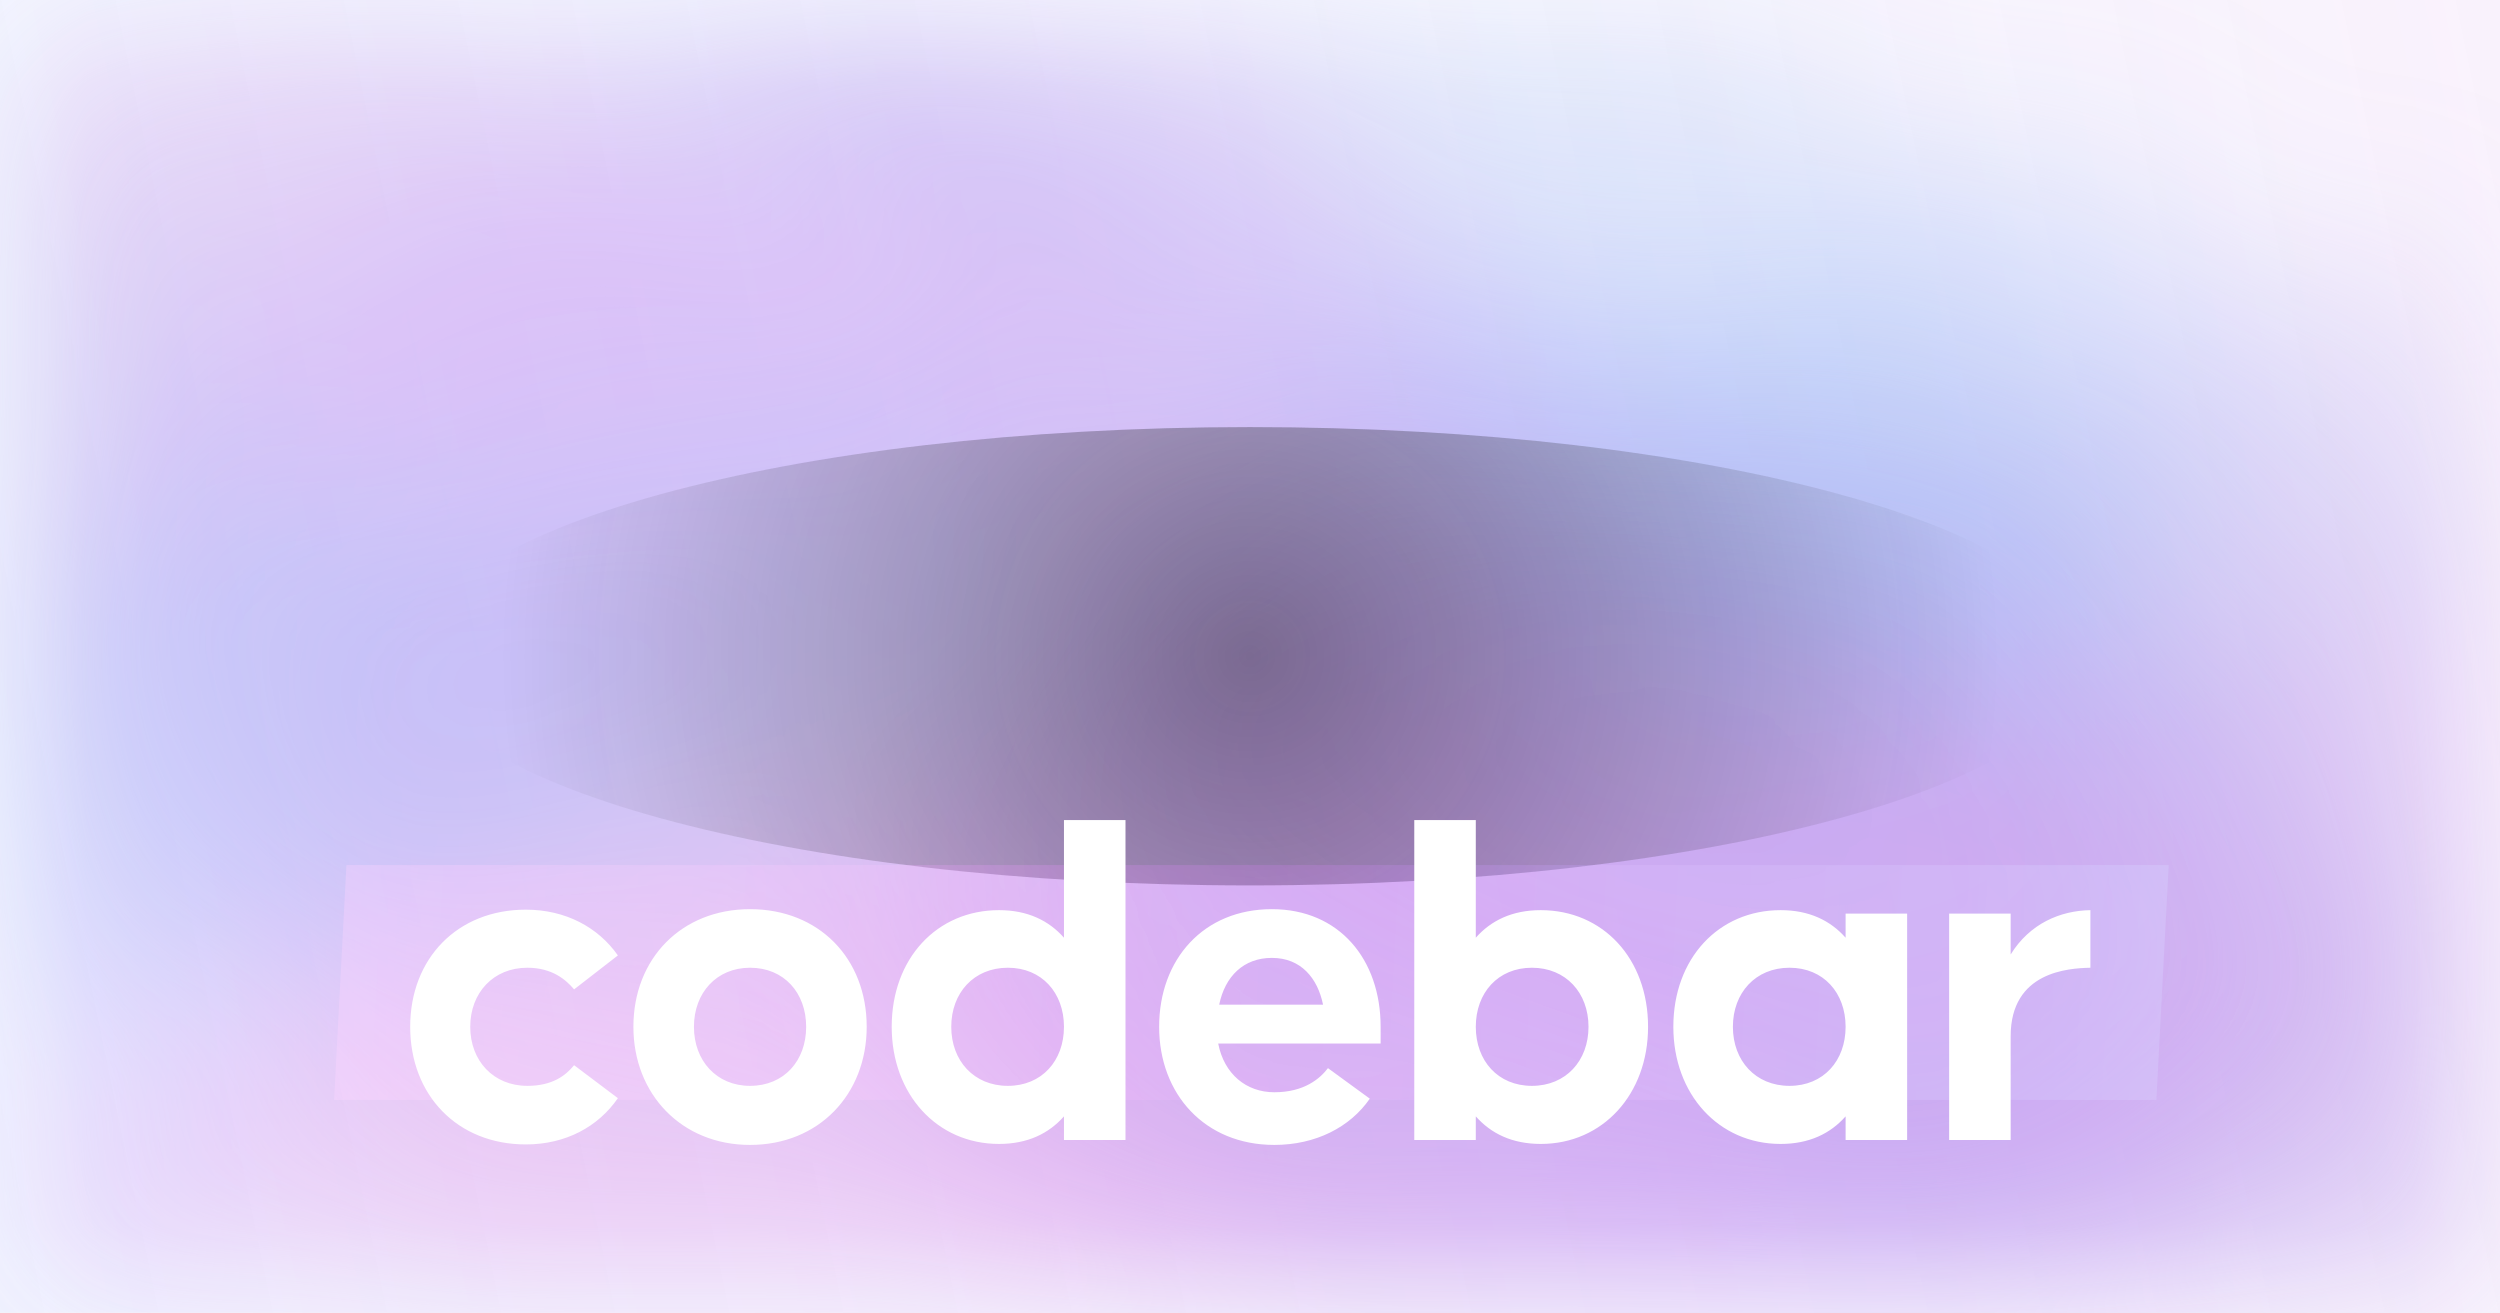
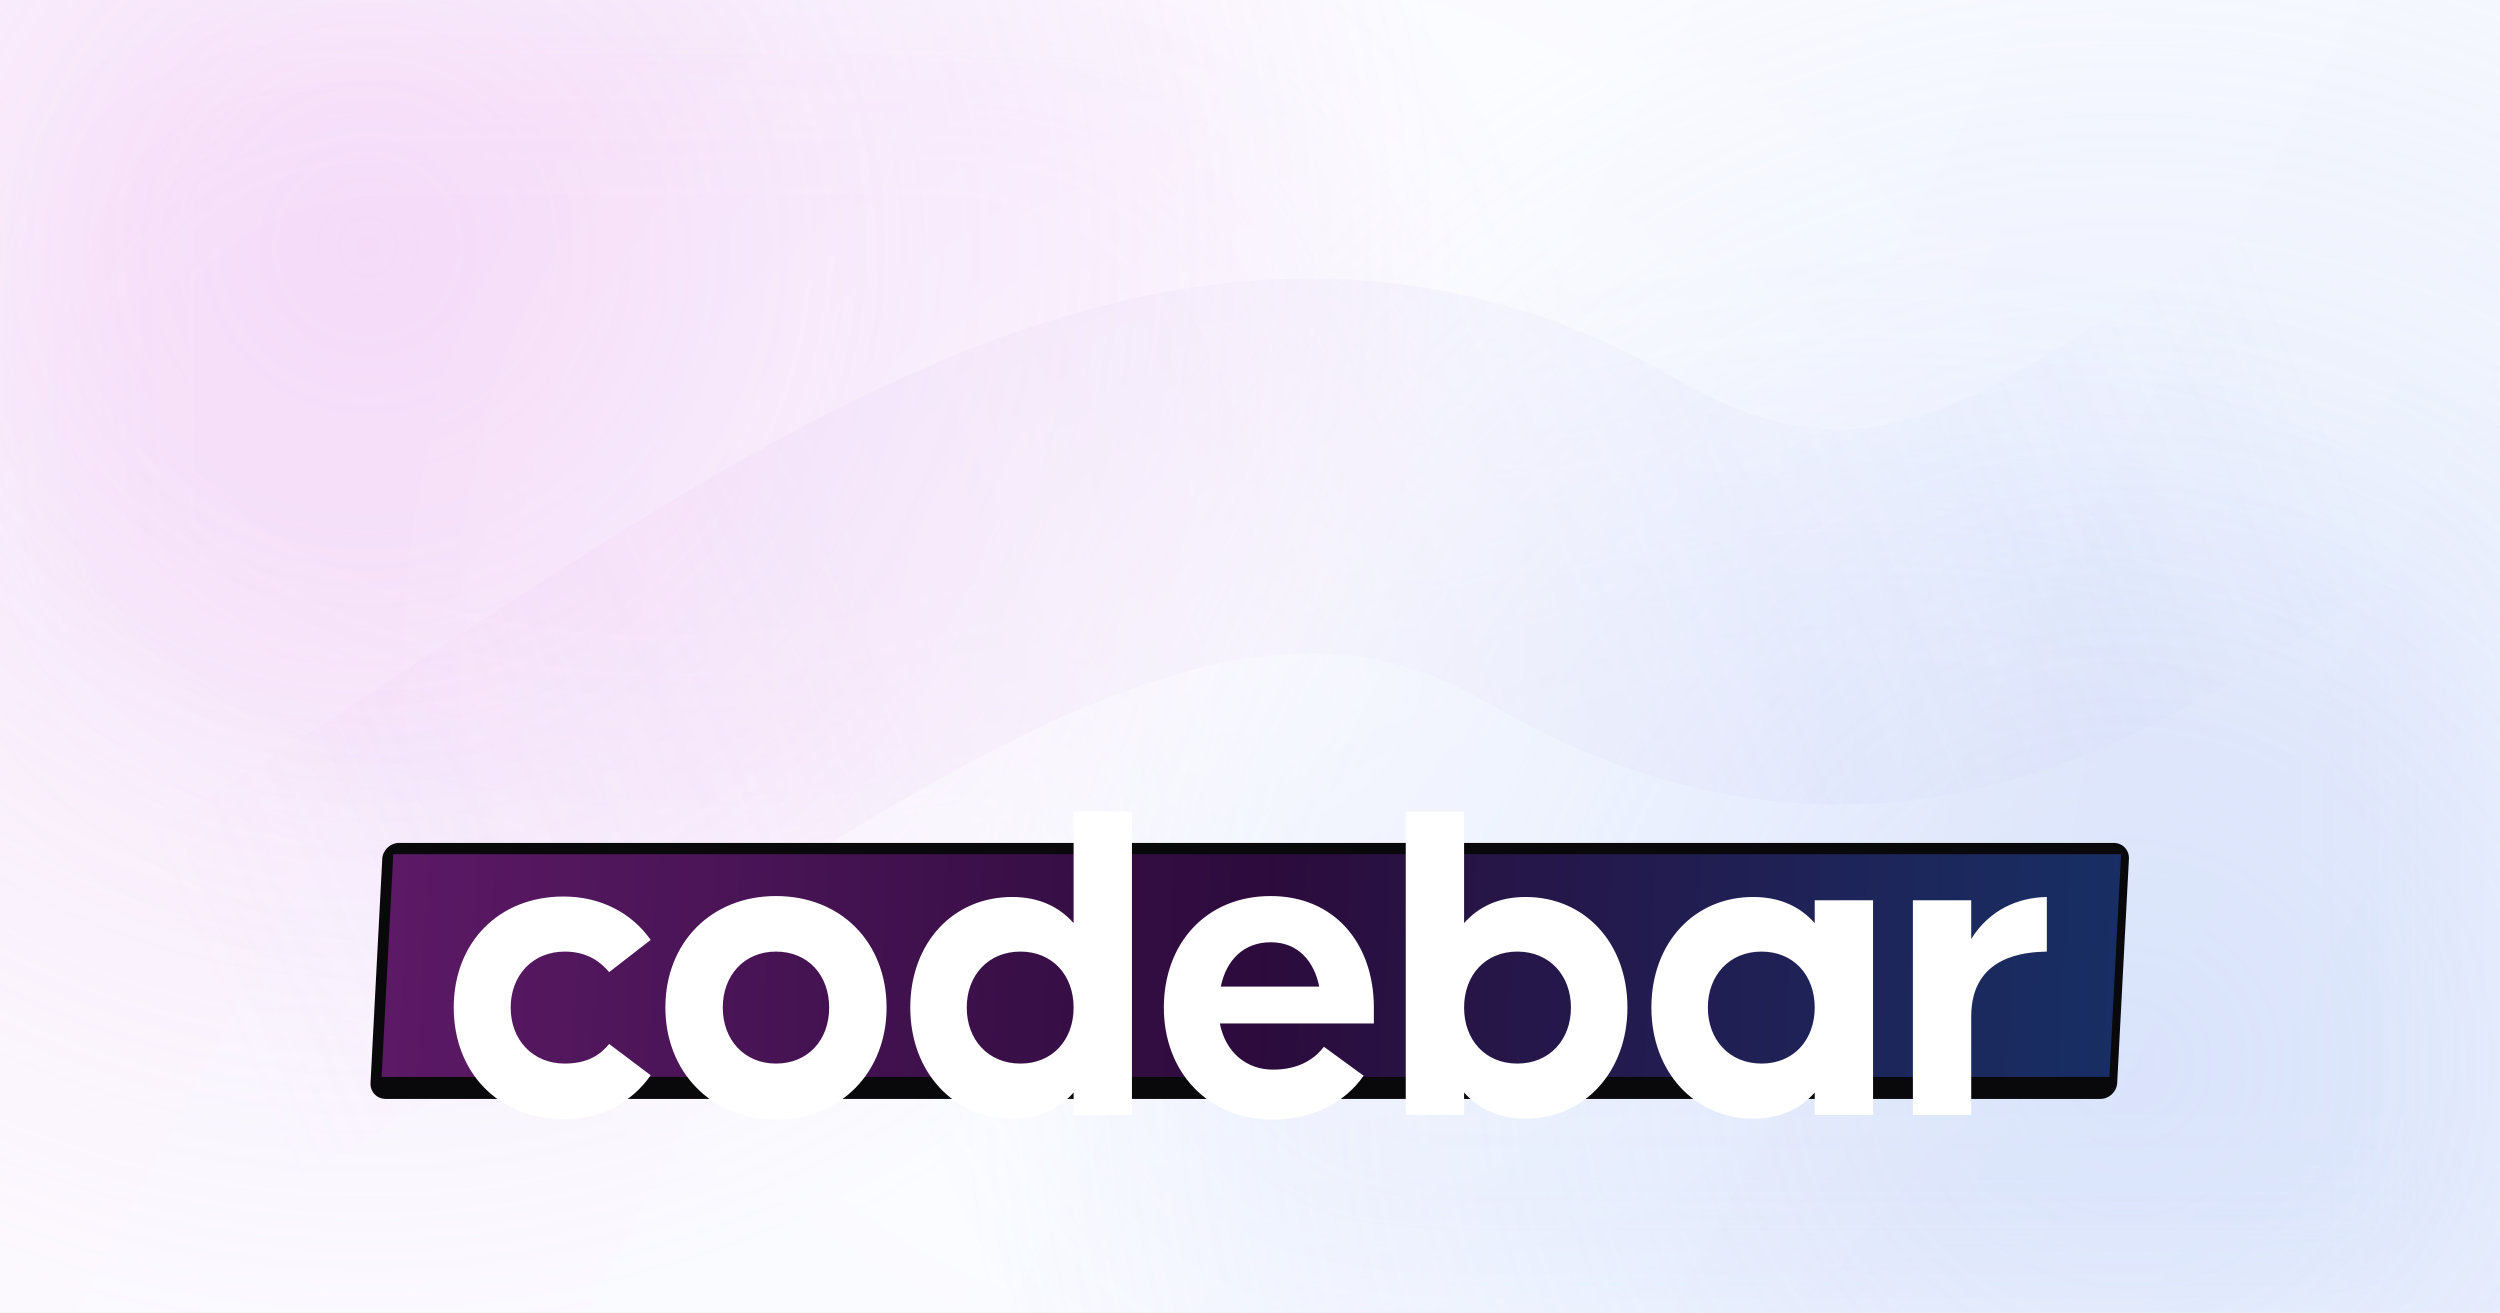
<svg xmlns="http://www.w3.org/2000/svg" width="1200" height="630" viewBox="0 0 1200 630" fill="none">
  <defs>
-     <linearGradient id="base-wash" gradientUnits="userSpaceOnUse" x1="1269.8" y1="176.4" x2="-69.8" y2="453.6">
-       <stop offset="0%" stop-color="#F9F0FC" stop-opacity="0.9" />
-       <stop offset="50%" stop-color="#F5F7FE" stop-opacity="0.85" />
-       <stop offset="100%" stop-color="#EEF3FE" stop-opacity="0.9" />
+     <linearGradient id="canvas-gradient" gradientUnits="userSpaceOnUse" x1="0" y1="0" x2="1200" y2="630">
+       <stop offset="0%" stop-color="#FDF8FE" />
+       <stop offset="48%" stop-color="#FAFBFF" />
+       <stop offset="100%" stop-color="#F3F6FE" />
+     </linearGradient>
+     <radialGradient id="glow-top-left" cx="0" cy="0" r="1" gradientUnits="userSpaceOnUse" gradientTransform="translate(180 120) scale(520)">
+       <stop offset="0%" stop-color="#E29DEB" stop-opacity="0.22" />
+       <stop offset="100%" stop-color="#E29DEB" stop-opacity="0" />
+     </radialGradient>
+     <radialGradient id="glow-bottom-right" cx="0" cy="0" r="1" gradientUnits="userSpaceOnUse" gradientTransform="translate(1020 510) scale(560)">
+       <stop offset="0%" stop-color="#A8C0F6" stop-opacity="0.26" />
+       <stop offset="100%" stop-color="#A8C0F6" stop-opacity="0" />
+     </radialGradient>
+     <radialGradient id="glow-center" cx="600" cy="315" r="420" gradientUnits="userSpaceOnUse">
+       <stop offset="0%" stop-color="#FFFFFF" stop-opacity="0.55" />
+       <stop offset="100%" stop-color="#FFFFFF" stop-opacity="0" />
+     </radialGradient>
+     <linearGradient id="accent-flow" gradientUnits="userSpaceOnUse" x1="120" y1="520" x2="1080" y2="110">
+       <stop offset="0%" stop-color="#E29DEB" stop-opacity="0" />
+       <stop offset="35%" stop-color="#D8A8E8" stop-opacity="0.14" />
+       <stop offset="65%" stop-color="#B8ADF0" stop-opacity="0.12" />
+       <stop offset="100%" stop-color="#A8C0F6" stop-opacity="0" />
    </linearGradient>
    <linearGradient id="codebar-logo-inverted-bg" gradientUnits="userSpaceOnUse" x1="-24" y1="0" x2="635" y2="0">
      <stop offset="0%" stop-color="rgb(192,38,211)" stop-opacity="0.45" />
      <stop offset="50%" stop-color="rgb(80,4,114)" stop-opacity="0.45" />
      <stop offset="100%" stop-color="rgb(37,99,235)" stop-opacity="0.40" />
    </linearGradient>
-     <filter id="brush-blur" x="-35%" y="-35%" width="170%" height="170%">
-       <feGaussianBlur stdDeviation="44" />
+     <filter id="soft-glow" x="-20%" y="-20%" width="140%" height="140%">
+       <feGaussianBlur stdDeviation="48" />
    </filter>
-     <radialGradient id="logo-backdrop" cx="600" cy="315" r="360" gradientUnits="userSpaceOnUse">
-       <stop offset="0%" stop-color="#09090b" stop-opacity="0.42" />
-       <stop offset="100%" stop-color="#09090b" stop-opacity="0" />
-     </radialGradient>
  </defs>
-   <rect width="1200" height="630" fill="#FFFFFF" />
-   <rect width="1200" height="630" fill="url(#base-wash)" />
-   <g filter="url(#brush-blur)">
-     <ellipse cx="728.3" cy="467.2" rx="301.9" ry="244.5" fill="#E29DEB" fill-opacity="0.28" />
-     <ellipse cx="819.4" cy="456.3" rx="306.9" ry="196.4" fill="#C084FC" fill-opacity="0.22" />
-     <ellipse cx="276.5" cy="166.0" rx="269.9" ry="186.3" fill="#B8ADF0" fill-opacity="0.26" />
-     <ellipse cx="761.7" cy="400.4" rx="242.0" ry="270.3" fill="#A8C0F6" fill-opacity="0.30" />
-     <ellipse cx="800.4" cy="439.7" rx="377.1" ry="217.7" fill="#B8ADF0" fill-opacity="0.26" />
-     <ellipse cx="962.2" cy="365.6" rx="300.8" ry="177.4" fill="#B8ADF0" fill-opacity="0.26" />
-     <path d="M348.9 653.5 C146.8 251.2, 220.4 351.3, 767.3 773.4" stroke="#E29DEB" stroke-opacity="0.28" stroke-width="249.8" stroke-linecap="round" fill="none" />
-     <path d="M-64.6 -40.6 C769.0 455.3, 125.0 131.4, 980.8 422.6" stroke="#DDA6EF" stroke-opacity="0.24" stroke-width="204.1" stroke-linecap="round" fill="none" />
-     <path d="M22.0 476.3 C273.5 35.5, 673.6 107.0, 909.1 588.7" stroke="#C084FC" stroke-opacity="0.22" stroke-width="286.8" stroke-linecap="round" fill="none" />
-     <path d="M-86.0 23.2 C75.1 438.1, 448.5 599.1, 1138.4 218.6" stroke="#B8ADF0" stroke-opacity="0.26" stroke-width="187.8" stroke-linecap="round" fill="none" />
-     <path d="M39.7 377.7 C1093.8 99.5, 515.9 512.3, 975.5 173.2" stroke="#A8C0F6" stroke-opacity="0.30" stroke-width="206.7" stroke-linecap="round" fill="none" />
-     <path d="M235.7 -184.3 C1184.0 292.3, 630.5 228.7, 1265.4 782.7" stroke="#9CB8F2" stroke-opacity="0.26" stroke-width="294.8" stroke-linecap="round" fill="none" />
-     <path d="M189.0 671.9 C664.1 311.3, 1093.8 495.0, 1176.6 847.3" stroke="#E29DEB" stroke-opacity="0.28" stroke-width="329.1" stroke-linecap="round" fill="none" />
-     <path d="M272.2 -157.3 C740.7 49.4, 416.1 594.4, 1201.9 395.2" stroke="#DDA6EF" stroke-opacity="0.24" stroke-width="215.1" stroke-linecap="round" fill="none" />
+   <rect width="1200" height="630" fill="url(#canvas-gradient)" />
+   <rect width="1200" height="630" fill="url(#glow-top-left)" />
+   <rect width="1200" height="630" fill="url(#glow-bottom-right)" />
+   <g filter="url(#soft-glow)">
+     <ellipse cx="320" cy="180" rx="340" ry="220" fill="#E29DEB" fill-opacity="0.12" />
+     <ellipse cx="900" cy="460" rx="380" ry="240" fill="#A8C0F6" fill-opacity="0.14" />
  </g>
-   <ellipse cx="600" cy="315" rx="400" ry="110" fill="url(#logo-backdrop)" />
-   <g transform="translate(600 315) scale(1.35) translate(-299.5 58)">
-     <g transform="translate(299.5 58) skewX(-3) translate(-299.5 -58)" style="mix-blend-mode: screen">
-       <rect x="-23.96" y="16.24" width="647.92" height="83.52" fill="url(#codebar-logo-inverted-bg)" />
+   <path d="M-40 560 C 280 420, 520 120, 760 260 S 1120 80, 1240 200" stroke="url(#accent-flow)" stroke-width="180" stroke-linecap="round" fill="none" opacity="0.9" />
+   <rect width="1200" height="630" fill="url(#glow-center)" />
+   <g transform="translate(600 315) scale(1.28) translate(-299.5 58)">
+     <g transform="translate(299.5 58) skewX(-3) translate(-299.5 -58)">
+       <rect x="-28" y="12" width="655" height="96" rx="6" fill="#09090b" />
+       <rect x="-23.96" y="16.24" width="647.92" height="83.52" fill="url(#codebar-logo-inverted-bg)" style="mix-blend-mode: screen" />
    </g>
    <path fill="#ffffff" d="M42.025 115.575C17.7 115.575 0.9 98.075 0.9 73.75C0.9 49.425 17.7 32.1 42.025 32.1C56.2 32.1 67.75 38.4 74.75 48.375L59.175 60.45C56.375 57.125 51.475 52.75 42.55 52.75C30.475 52.75 22.25 61.675 22.25 73.75C22.25 85.825 30.475 94.75 42.55 94.75C51.475 94.75 56.2 91.075 59.175 87.4L74.75 99.125C67.75 109.275 56.2 115.575 42.025 115.575ZM121.74 115.75C97.415 115.75 80.265 97.725 80.265 73.75C80.265 49.425 97.415 31.925 121.74 31.925C146.24 31.925 163.215 49.425 163.215 73.75C163.215 97.725 146.24 115.75 121.74 115.75ZM121.74 94.75C133.815 94.75 141.69 85.825 141.69 73.75C141.69 61.675 133.815 52.75 121.74 52.75C109.84 52.75 101.79 61.675 101.79 73.75C101.79 85.825 109.84 94.75 121.74 94.75ZM210.256 115.4C188.206 115.4 172.106 97.725 172.106 73.75C172.106 49.425 188.206 32.275 210.256 32.275C220.406 32.275 227.931 35.95 233.356 42.075V0.25H255.231V114H233.356V105.6C227.931 111.725 220.406 115.4 210.256 115.4ZM213.406 94.75C225.481 94.75 233.356 85.825 233.356 73.75C233.356 61.675 225.481 52.75 213.406 52.75C201.331 52.75 193.281 61.675 193.281 73.75C193.281 85.825 201.331 94.75 213.406 94.75ZM308.144 115.75C283.469 115.75 267.194 97.725 267.194 73.75C267.194 49.775 282.944 31.925 307.269 31.925C331.244 31.925 345.944 49.775 345.944 73.75V79.7H288.194C290.294 90.55 298.169 97.025 308.144 97.025C318.819 97.025 324.419 92.125 327.219 88.45L342.094 99.3C335.094 109.45 322.844 115.75 308.144 115.75ZM288.544 65.875H325.469C323.544 56.425 317.594 49.25 307.269 49.25C297.294 49.25 290.644 55.725 288.544 65.875ZM402.883 115.4C392.733 115.4 385.208 111.725 379.783 105.6V114H357.908V0.25H379.783V42.075C385.208 35.95 392.733 32.275 402.883 32.275C424.933 32.275 441.033 49.425 441.033 73.75C441.033 97.725 424.933 115.4 402.883 115.4ZM399.733 94.75C411.808 94.75 419.858 85.825 419.858 73.75C419.858 61.675 411.808 52.75 399.733 52.75C387.658 52.75 379.783 61.675 379.783 73.75C379.783 85.825 387.658 94.75 399.733 94.75ZM488.171 115.4C466.121 115.4 450.021 97.725 450.021 73.75C450.021 49.425 466.121 32.275 488.171 32.275C498.321 32.275 505.846 35.95 511.271 42.075V33.5H533.146V114H511.271V105.6C505.846 111.725 498.321 115.4 488.171 115.4ZM491.321 94.75C503.396 94.75 511.271 85.825 511.271 73.75C511.271 61.675 503.396 52.75 491.321 52.75C479.246 52.75 471.196 61.675 471.196 73.75C471.196 85.825 479.246 94.75 491.321 94.75ZM548.084 114V33.5H569.959V48.025C576.784 37 587.634 32.45 598.309 32.275V52.75C590.434 52.925 569.959 54.15 569.959 77.075V114H548.084Z" />
  </g>
</svg>
